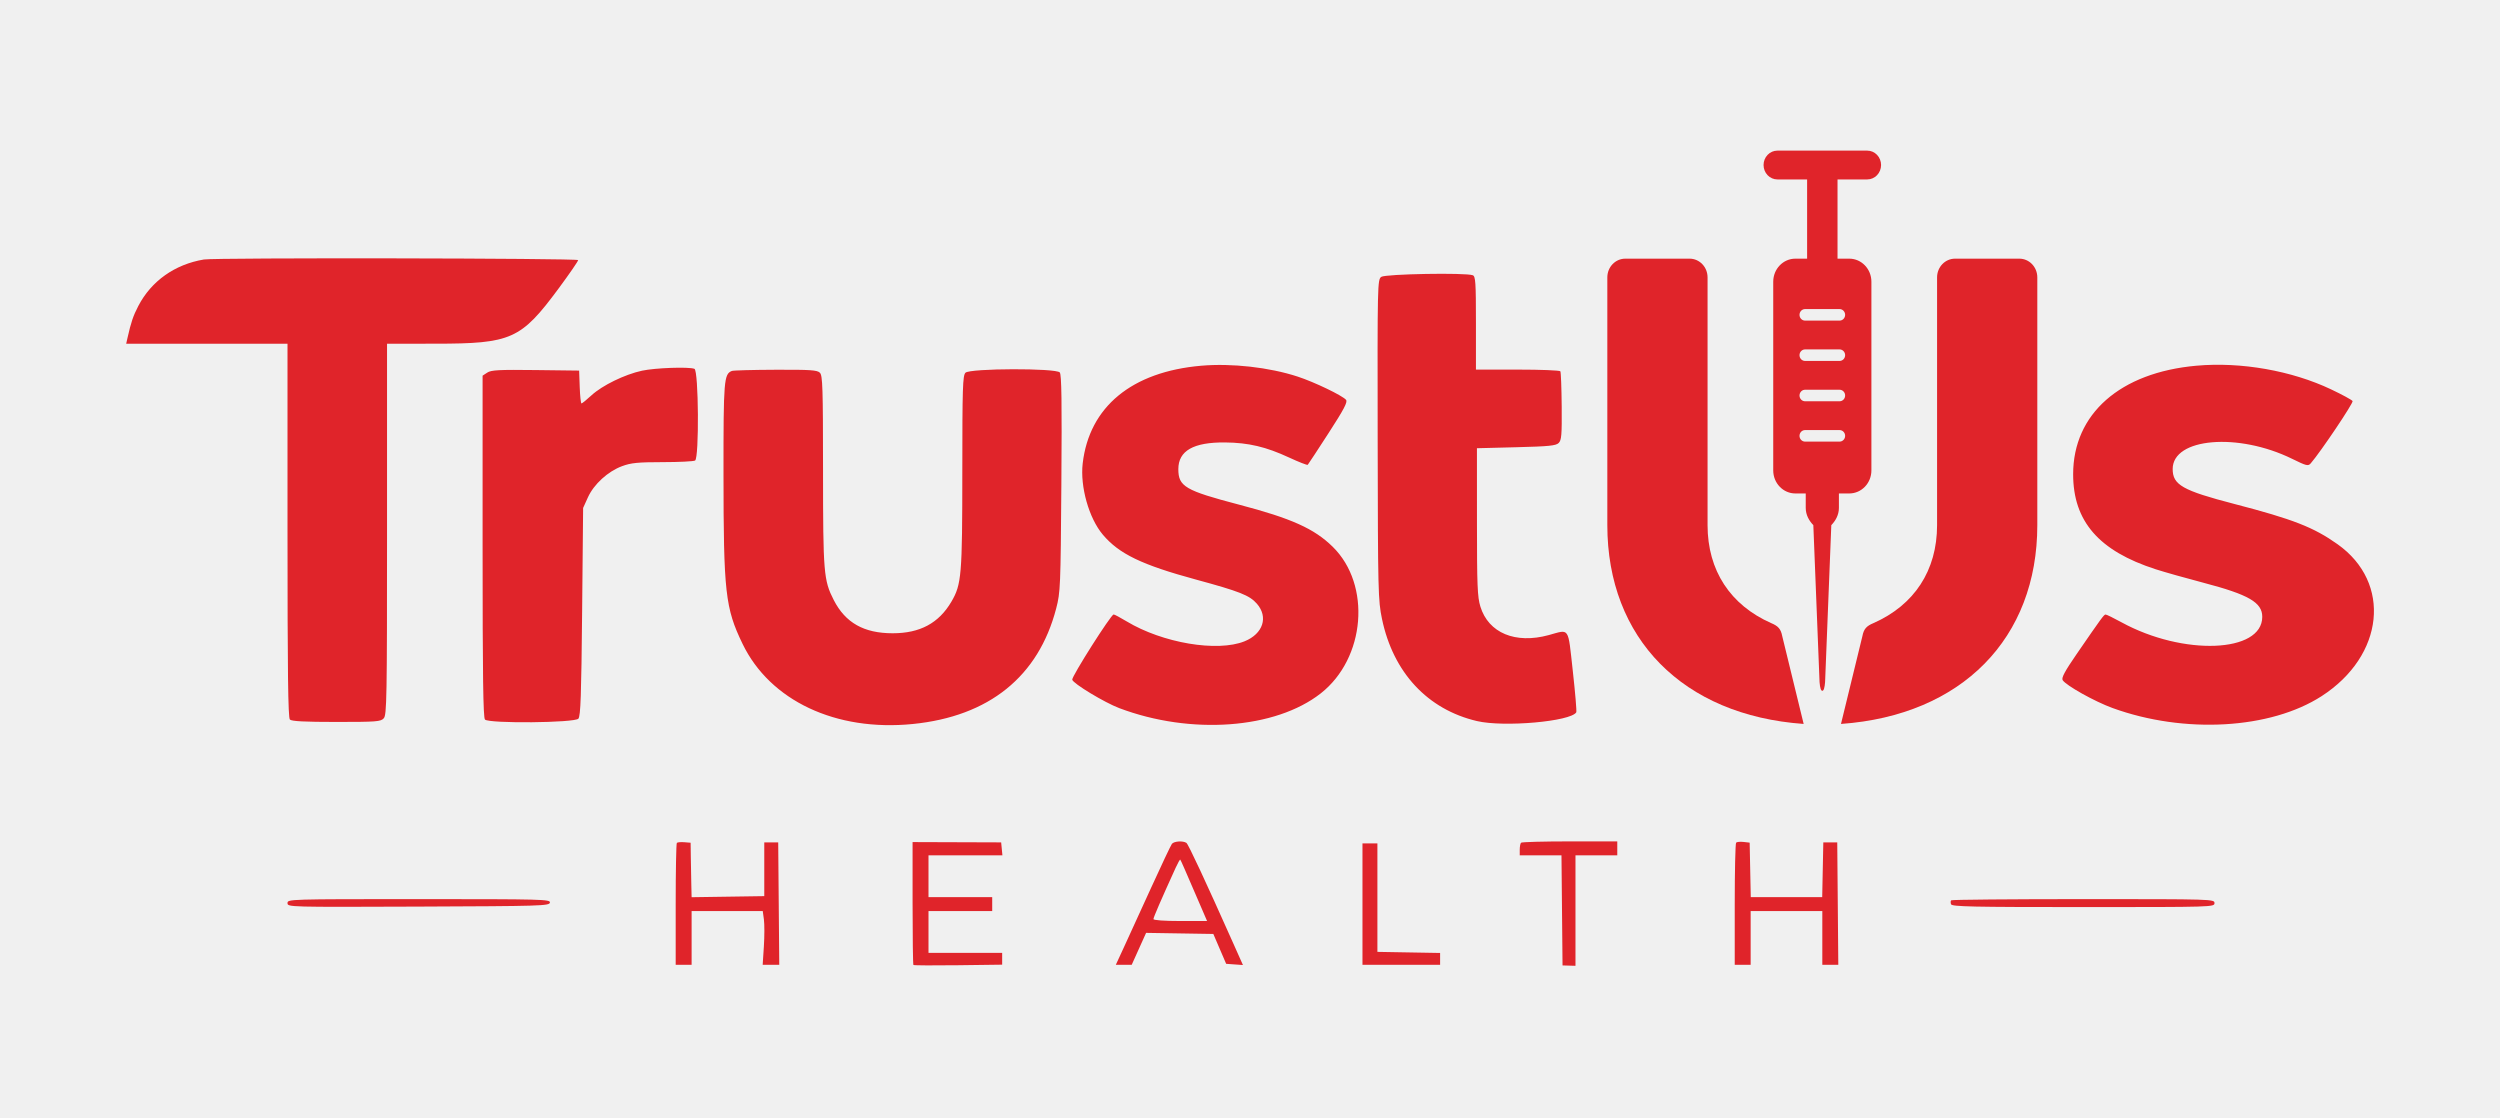
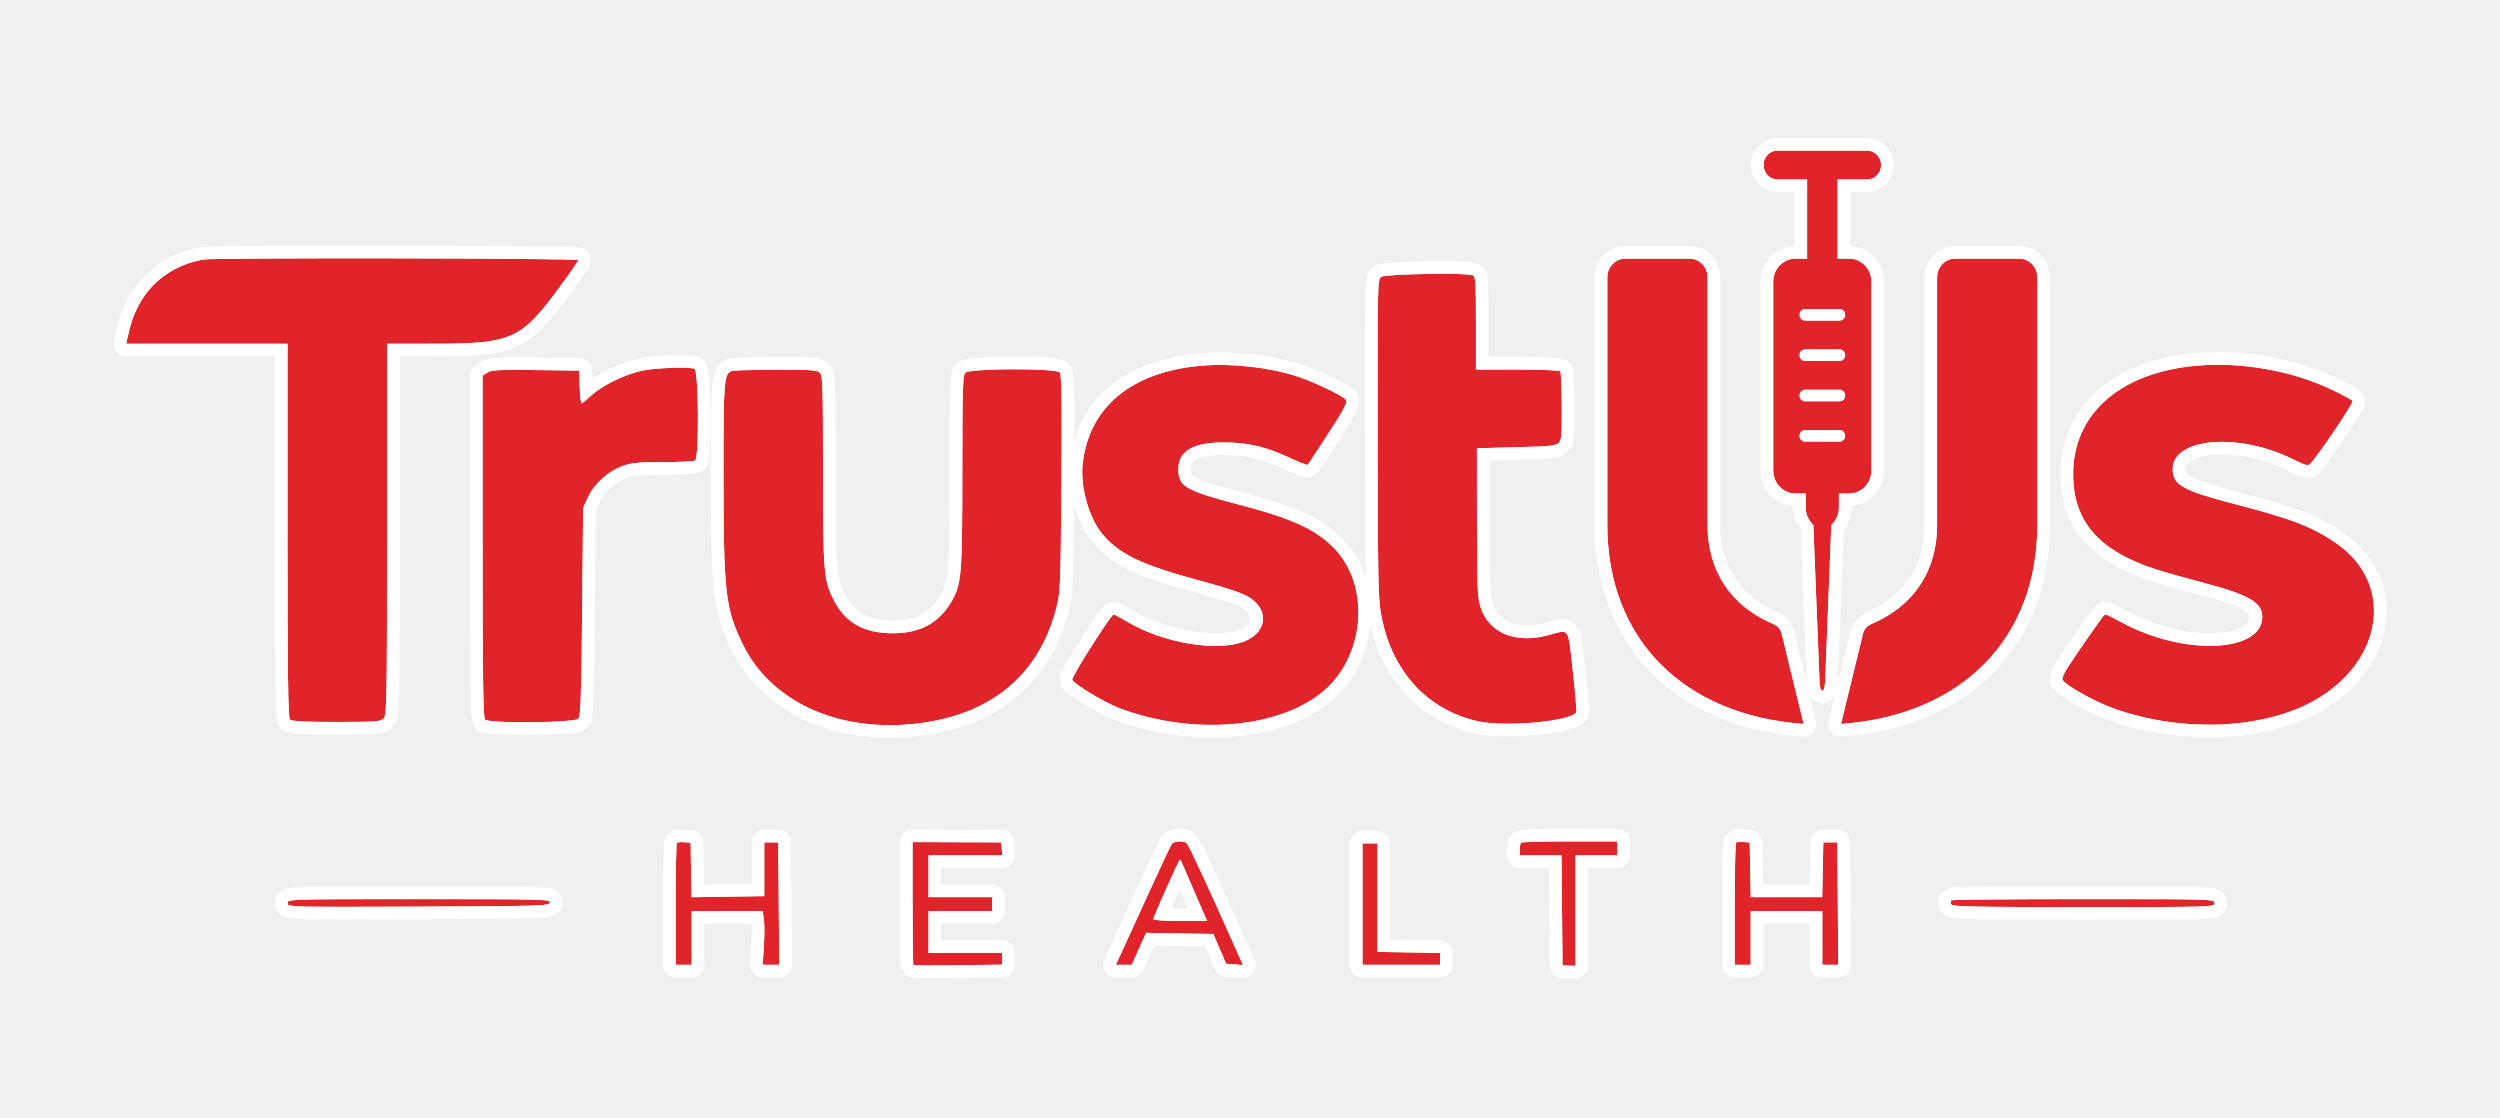
- <svg xmlns="http://www.w3.org/2000/svg" width="792" height="354" viewBox="0 0 792 354" fill="none">
-   <path d="M64.595 82.207C55.388 83.748 47.918 89.04 43.825 96.924C42.18 100.093 41.511 102.072 40.366 107.156L39.976 108.89H91.082V168.045C91.082 213.213 91.261 227.379 91.839 227.956C92.382 228.499 96.54 228.713 106.561 228.713C119.29 228.713 120.62 228.611 121.571 227.56C122.526 226.504 122.614 221.439 122.614 167.648V108.89L137.908 108.883C162.011 108.871 165.022 107.523 176.954 91.407C180.365 86.799 183.157 82.747 183.157 82.401C183.157 81.792 68.202 81.605 64.595 82.207ZM437.585 87.712C436.39 88.587 436.363 89.797 436.445 139.268C436.525 187.659 436.587 190.204 437.817 196.09C441.362 213.06 452.248 224.762 467.911 228.437C476.431 230.435 497.565 228.571 499.363 225.662C499.531 225.389 499.037 219.509 498.266 212.593C496.674 198.313 497.374 199.356 490.622 201.2C480.073 204.079 471.559 200.526 468.985 192.17C468.051 189.134 467.906 185.554 467.9 165.333L467.894 141.999L480.328 141.684C490.748 141.42 492.93 141.2 493.799 140.33C494.686 139.442 494.822 137.766 494.745 128.727C494.695 122.917 494.506 117.921 494.323 117.626C494.14 117.33 488.048 117.089 480.785 117.089H467.578V102.336C467.578 89.465 467.451 87.535 466.581 87.2C464.329 86.336 438.852 86.787 437.585 87.712ZM380.521 115.864C358.546 117.78 345.082 128.88 342.998 146.801C342.142 154.161 344.971 164.17 349.382 169.386C354.536 175.483 361.73 178.95 378.897 183.61C392.736 187.368 395.85 188.601 398.169 191.243C401.886 195.476 400.144 200.801 394.268 203.167C385.645 206.639 368.317 203.714 356.947 196.867C354.929 195.652 353.063 194.658 352.8 194.658C351.971 194.658 339.488 214.329 339.684 215.323C339.924 216.531 349.896 222.564 354.583 224.335C377.267 232.908 404.035 230.947 418.419 219.658C432.582 208.542 434.477 185.269 422.202 173.216C416.354 167.475 409.144 164.231 392.55 159.877C375.46 155.394 373.297 154.129 373.297 148.621C373.297 142.804 378.093 140.067 388.117 140.166C395.517 140.239 401.07 141.548 408.367 144.938C411.461 146.375 414.126 147.416 414.291 147.252C414.456 147.088 417.414 142.584 420.866 137.243C425.791 129.624 426.988 127.348 426.427 126.671C425.305 125.32 416.364 121.023 411.094 119.302C402.086 116.361 390.177 115.023 380.521 115.864ZM695.844 115.853C671.643 118.014 656.772 131.104 656.772 150.245C656.772 165.161 664.933 174.549 682.944 180.349C685.719 181.243 692.53 183.166 698.079 184.623C712.385 188.378 716.684 190.869 716.684 195.405C716.684 206.861 691.627 207.839 672.095 197.145C669.597 195.778 667.327 194.669 667.05 194.682C666.521 194.707 665.865 195.603 657.845 207.258C654.135 212.649 653.012 214.744 653.445 215.457C654.472 217.144 663.576 222.239 669.25 224.301C691.996 232.569 719.282 231.014 735.51 220.525C755.35 207.702 757.764 184.625 740.543 172.415C732.944 167.026 726.438 164.488 707.85 159.656C691.427 155.387 688.304 153.618 688.304 148.584C688.304 138.712 709.048 136.949 726.165 145.366C730.695 147.594 731.231 147.724 732.032 146.8C735.167 143.186 745.64 127.603 745.302 127.056C745.075 126.688 742.019 125.026 738.512 123.361C725.984 117.415 709.95 114.593 695.844 115.853ZM203.383 117.437C197.921 118.622 190.787 122.099 187.383 125.237C185.848 126.652 184.422 127.81 184.215 127.81C184.008 127.81 183.756 125.468 183.655 122.607L183.472 117.404L169.664 117.234C158.079 117.091 155.617 117.22 154.371 118.036L152.886 119.01V173.104C152.886 214.337 153.065 227.379 153.642 227.956C154.953 229.267 182.129 229.005 183.237 227.671C183.937 226.828 184.163 220.342 184.418 193.773L184.733 160.919L186.238 157.589C188.127 153.408 192.578 149.339 197.084 147.675C199.932 146.623 202.072 146.412 209.959 146.405C215.162 146.401 219.774 146.171 220.207 145.895C221.523 145.057 221.324 117.35 219.998 116.841C218.208 116.154 207.534 116.537 203.383 117.437ZM231.861 117.51C229.341 118.525 229.193 120.329 229.204 150.008C229.219 187.731 229.765 192.618 235.228 203.943C243.926 221.971 264.78 231.803 289.155 229.366C313.325 226.95 328.974 214.345 334.596 192.766C335.937 187.618 336.003 186.046 336.242 153.153C336.43 127.259 336.308 118.678 335.74 117.994C334.573 116.588 307.275 116.667 305.862 118.079C304.989 118.953 304.87 122.682 304.862 149.454C304.852 182.307 304.615 185.135 301.41 190.603C297.419 197.413 291.463 200.618 282.799 200.618C273.701 200.618 267.823 197.305 264.135 190.098C260.937 183.847 260.746 181.539 260.736 149.139C260.727 122.653 260.608 118.953 259.735 118.079C258.895 117.239 256.763 117.096 245.703 117.138C238.53 117.166 232.302 117.333 231.861 117.51ZM214.425 267.025C214.223 267.227 214.058 276.001 214.058 286.523V305.652H219.103V288.624H241.641L242.006 291.305C242.207 292.779 242.201 296.61 241.994 299.818L241.616 305.652H246.87L246.537 266.867H242.122V283.895L219.103 284.238L219.009 280.283C218.958 278.107 218.887 274.223 218.852 271.652L218.788 266.976L216.79 266.817C215.692 266.73 214.628 266.824 214.425 267.025ZM289.105 286.107C289.105 296.741 289.223 305.56 289.367 305.704C289.511 305.849 295.896 305.886 303.556 305.786L317.484 305.605V301.868H294.15V288.624H314.331V284.21H294.15V270.966H317.564L317.169 266.867L289.105 266.772V286.107ZM371.26 267.34C370.922 267.774 367.932 274.088 364.616 281.372C361.3 288.656 357.44 297.099 356.038 300.134L353.489 305.652H358.524L363.084 295.533L384.381 295.877L388.448 305.337L393.762 305.723L390.724 298.908C381.852 279.003 376.464 267.448 375.863 267.034C374.782 266.292 371.929 266.481 371.26 267.34ZM481.873 266.972C481.642 267.203 481.452 268.197 481.452 269.18V270.966H494.676L495.011 305.847L499.111 305.967V270.966H512.354V266.552H497.324C489.057 266.552 482.104 266.741 481.873 266.972ZM550.003 266.952C549.761 267.194 549.562 276.001 549.562 286.523V305.652H554.607V288.624H577.311V305.652H582.374L582.041 266.867H577.626L577.275 284.21H554.643L554.292 266.949L552.368 266.73C551.31 266.609 550.246 266.709 550.003 266.952ZM431.631 305.652H456.227V301.9L436.361 301.553V267.182L431.631 267.182V305.652ZM372.473 274.856C367.783 285.153 365.413 290.627 365.413 291.16C365.413 291.532 368.783 291.778 373.906 291.778H382.399L380.295 286.89C375.325 275.347 374.09 272.531 373.909 272.333C373.804 272.218 373.157 273.353 372.473 274.856ZM91.082 286.106C91.082 287.363 91.399 287.371 132.538 287.21C171.445 287.058 174.008 286.98 174.208 285.944C174.408 284.902 172.096 284.841 132.751 284.841C91.453 284.841 91.082 284.852 91.082 286.106ZM618.136 285.218C617.929 285.425 617.912 285.993 618.098 286.479C618.385 287.225 624.924 287.363 659.993 287.363C701.127 287.363 701.548 287.351 701.548 286.102C701.548 284.853 701.127 284.841 660.031 284.841C637.196 284.841 618.343 285.01 618.136 285.218Z" fill-rule="evenodd" clip-rule="evenodd" fill="#E0242A" />
-   <path d="M514.895 81.944C511.75 81.944 509.201 84.599 509.201 87.876V166.368C509.201 202.191 533.072 226.606 571.398 229.344L564.608 201.506C564.17 199.225 563.294 198.312 561.104 197.399C548.183 191.695 540.956 180.743 540.956 166.368V87.876C540.956 84.599 538.407 81.944 535.262 81.944H514.895Z" fill="#E0242A" />
-   <path d="M639.726 81.944C642.871 81.944 645.42 84.599 645.42 87.876V166.368C645.42 202.191 621.549 226.606 583.224 229.344L590.013 201.506C590.451 199.225 591.327 198.312 593.517 197.399C606.438 191.695 613.665 180.743 613.665 166.368V87.876C613.665 84.599 616.214 81.944 619.359 81.944H639.726Z" fill="#E0242A" />
-   <path d="M563.076 47.718H591.546C592.708 47.718 593.822 48.198 594.643 49.054C595.464 49.91 595.926 51.071 595.926 52.281C595.926 53.491 595.464 54.652 594.643 55.508C593.822 56.364 592.708 56.844 591.546 56.844H582.129V81.944H585.852C589.722 81.944 592.86 85.213 592.86 89.245V149.027C592.86 153.058 589.722 156.328 585.852 156.328H582.567V160.892C582.567 163.173 581.472 164.999 580.158 166.368L578.187 216.11C578.041 217.935 577.749 218.848 577.311 218.848C576.873 218.848 576.581 217.935 576.435 216.11L574.464 166.368C573.15 164.999 572.055 163.173 572.055 160.892V156.328H568.77C564.9 156.328 561.761 153.058 561.761 149.027V89.245C561.761 85.213 564.9 81.944 568.77 81.944H572.493V56.844H563.076C561.914 56.844 560.8 56.364 559.978 55.508C559.157 54.652 558.695 53.491 558.695 52.281C558.695 51.071 559.157 49.91 559.978 49.054C560.8 48.198 561.914 47.718 563.076 47.718ZM571.836 97.916H582.786C583.25 97.916 583.696 98.108 584.025 98.45C584.353 98.793 584.538 99.257 584.538 99.741C584.538 100.225 584.353 100.689 584.025 101.032C583.696 101.374 583.25 101.566 582.786 101.566H571.836C571.371 101.566 570.925 101.374 570.597 101.032C570.268 100.689 570.084 100.225 570.084 99.741C570.084 99.257 570.268 98.793 570.597 98.45C570.925 98.108 571.371 97.916 571.836 97.916ZM571.836 110.693H582.786C583.25 110.693 583.696 110.886 584.025 111.228C584.353 111.57 584.538 112.035 584.538 112.519C584.538 113.003 584.353 113.467 584.025 113.81C583.696 114.152 583.25 114.344 582.786 114.344H571.836C571.371 114.344 570.925 114.152 570.597 113.81C570.268 113.467 570.084 113.003 570.084 112.519C570.084 112.035 570.268 111.57 570.597 111.228C570.925 110.886 571.371 110.693 571.836 110.693ZM571.836 123.471H582.786C583.25 123.471 583.696 123.663 584.025 124.006C584.353 124.348 584.538 124.812 584.538 125.296C584.538 125.781 584.353 126.245 584.025 126.587C583.696 126.93 583.25 127.122 582.786 127.122H571.836C571.371 127.122 570.925 126.93 570.597 126.587C570.268 126.245 570.084 125.781 570.084 125.296C570.084 124.812 570.268 124.348 570.597 124.006C570.925 123.663 571.371 123.471 571.836 123.471ZM571.836 136.249H582.786C583.25 136.249 583.696 136.441 584.025 136.783C584.353 137.126 584.538 137.59 584.538 138.074C584.538 138.558 584.353 139.023 584.025 139.365C583.696 139.707 583.25 139.9 582.786 139.9H571.836C571.371 139.9 570.925 139.707 570.597 139.365C570.268 139.023 570.084 138.558 570.084 138.074C570.084 137.59 570.268 137.126 570.597 136.783C570.925 136.441 571.371 136.249 571.836 136.249Z" fill-rule="evenodd" clip-rule="evenodd" fill="#E0242A" />
+ <svg xmlns="http://www.w3.org/2000/svg" xmlns:xlink="http://www.w3.org/1999/xlink" width="792" height="354" viewBox="0 0 792 354" fill="none">
+   <use xlink:href="#stroke0_81_2" fill="#E0242A" />
+   <use xlink:href="#stroke1_81_2" fill="#E0242A" />
+   <use xlink:href="#stroke2_81_2" fill="#E0242A" />
+   <use xlink:href="#stroke3_81_2" fill="#E0242A" />
+   <mask id="stroke4_81_2" maskUnits="userSpaceOnUse" x="35.976" y="43.718" width="721" height="267" fill="black">
+     <rect fill="white" x="35.976" y="43.718" width="721" height="267" />
+     <use xlink:href="#stroke0_81_2" />
+     <use xlink:href="#stroke1_81_2" />
+     <use xlink:href="#stroke2_81_2" />
+     <use xlink:href="#stroke3_81_2" />
+   </mask>
+   <path d="M64.595 82.207C55.388 83.748 47.918 89.04 43.825 96.924C42.18 100.093 41.512 102.072 40.366 107.156L39.976 108.89H91.082V168.045C91.082 213.213 91.261 227.379 91.839 227.956C92.382 228.499 96.54 228.713 106.562 228.713C119.291 228.713 120.62 228.611 121.571 227.56C122.526 226.504 122.615 221.439 122.615 167.648V108.89L137.908 108.883C162.011 108.871 165.023 107.523 176.954 91.407C180.366 86.799 183.157 82.747 183.157 82.401C183.157 81.792 68.203 81.605 64.595 82.207ZM437.586 87.712C436.39 88.587 436.363 89.797 436.445 139.268C436.525 187.659 436.587 190.204 437.817 196.09C441.362 213.06 452.249 224.762 467.911 228.437C476.431 230.435 497.565 228.571 499.363 225.662C499.531 225.39 499.038 219.509 498.266 212.593C496.674 198.313 497.375 199.356 490.622 201.2C480.073 204.079 471.559 200.526 468.985 192.17C468.051 189.134 467.906 185.554 467.9 165.333L467.894 141.999L480.328 141.684C490.748 141.42 492.93 141.2 493.799 140.33C494.686 139.442 494.822 137.766 494.745 128.727C494.696 122.917 494.506 117.921 494.323 117.626C494.141 117.33 488.049 117.089 480.785 117.089H467.578V102.336C467.578 89.465 467.451 87.535 466.581 87.2C464.329 86.336 438.852 86.787 437.586 87.712ZM380.521 115.864C358.546 117.78 345.082 128.88 342.999 146.801C342.142 154.161 344.971 164.169 349.382 169.386C354.536 175.483 361.731 178.95 378.898 183.61C392.736 187.368 395.85 188.601 398.169 191.243C401.886 195.476 400.144 200.801 394.268 203.167C385.645 206.639 368.317 203.714 356.947 196.867C354.929 195.652 353.063 194.658 352.8 194.658C351.971 194.658 339.488 214.329 339.685 215.323C339.924 216.531 349.896 222.564 354.584 224.335C377.267 232.908 404.036 230.947 418.42 219.658C432.582 208.542 434.478 185.269 422.202 173.216C416.354 167.475 409.144 164.231 392.55 159.877C375.46 155.394 373.297 154.129 373.297 148.621C373.297 142.804 378.093 140.067 388.117 140.166C395.517 140.239 401.07 141.548 408.367 144.938C411.461 146.375 414.127 147.416 414.291 147.252C414.456 147.088 417.414 142.584 420.866 137.243C425.791 129.624 426.988 127.348 426.427 126.671C425.305 125.32 416.364 121.023 411.095 119.302C402.086 116.361 390.177 115.023 380.521 115.864ZM695.844 115.853C671.644 118.014 656.772 131.104 656.772 150.245C656.772 165.161 664.934 174.549 682.944 180.349C685.719 181.243 692.53 183.166 698.08 184.623C712.385 188.378 716.684 190.869 716.684 195.405C716.684 206.861 691.628 207.839 672.095 197.145C669.597 195.778 667.327 194.669 667.05 194.682C666.522 194.707 665.866 195.603 657.845 207.258C654.136 212.649 653.012 214.744 653.446 215.457C654.472 217.144 663.576 222.239 669.25 224.301C691.997 232.569 719.283 231.014 735.51 220.525C755.351 207.702 757.764 184.625 740.543 172.415C732.944 167.026 726.439 164.488 707.85 159.656C691.428 155.387 688.305 153.618 688.305 148.584C688.305 138.712 709.049 136.949 726.166 145.366C730.696 147.594 731.231 147.724 732.032 146.8C735.167 143.186 745.641 127.603 745.302 127.056C745.075 126.688 742.019 125.026 738.512 123.361C725.985 117.415 709.95 114.593 695.844 115.853ZM203.383 117.437C197.921 118.622 190.788 122.099 187.383 125.237C185.848 126.652 184.423 127.81 184.216 127.81C184.008 127.81 183.756 125.468 183.655 122.607L183.472 117.404L169.664 117.234C158.079 117.091 155.617 117.22 154.371 118.036L152.886 119.01V173.104C152.886 214.337 153.066 227.379 153.643 227.956C154.953 229.267 182.129 229.005 183.238 227.671C183.937 226.828 184.163 220.342 184.418 193.773L184.733 160.919L186.238 157.589C188.128 153.408 192.579 149.339 197.085 147.675C199.932 146.623 202.072 146.412 209.959 146.405C215.162 146.401 219.774 146.171 220.207 145.895C221.523 145.057 221.324 117.35 219.998 116.841C218.208 116.154 207.534 116.537 203.383 117.437ZM231.861 117.51C229.341 118.525 229.193 120.329 229.205 150.008C229.219 187.731 229.765 192.618 235.229 203.943C243.926 221.971 264.78 231.803 289.155 229.366C313.325 226.95 328.974 214.345 334.596 192.766C335.937 187.618 336.003 186.046 336.242 153.153C336.43 127.259 336.308 118.678 335.74 117.994C334.573 116.588 307.276 116.667 305.862 118.079C304.99 118.953 304.87 122.682 304.862 149.454C304.852 182.307 304.615 185.135 301.411 190.603C297.419 197.413 291.463 200.618 282.799 200.618C273.701 200.618 267.824 197.305 264.136 190.098C260.938 183.847 260.746 181.539 260.736 149.139C260.728 122.653 260.608 118.953 259.736 118.079C258.895 117.239 256.763 117.096 245.704 117.138C238.531 117.166 232.302 117.333 231.861 117.51ZM214.426 267.025C214.224 267.227 214.058 276.001 214.058 286.523V305.652H219.104V288.624H241.641L242.006 291.305C242.207 292.779 242.202 296.61 241.994 299.818L241.616 305.652H246.87L246.537 266.867H242.122V283.895L219.104 284.238L219.01 280.283C218.959 278.107 218.887 274.223 218.852 271.652L218.788 266.976L216.79 266.817C215.692 266.73 214.628 266.824 214.426 267.025ZM289.105 286.107C289.105 296.741 289.223 305.56 289.367 305.704C289.511 305.849 295.896 305.886 303.557 305.786L317.485 305.605V301.868H294.151V288.624H314.331V284.21H294.151V270.966H317.565L317.169 266.867L289.105 266.772V286.107ZM371.26 267.34C370.922 267.774 367.932 274.088 364.616 281.372C361.301 288.656 357.44 297.099 356.038 300.134L353.489 305.652H358.524L363.085 295.533L384.381 295.877L388.448 305.337L393.762 305.723L390.725 298.908C381.852 279.003 376.464 267.448 375.863 267.034C374.783 266.292 371.93 266.481 371.26 267.34ZM481.873 266.972C481.642 267.203 481.453 268.197 481.453 269.18V270.966H494.676L495.012 305.847L499.111 305.967V270.966H512.354V266.552H497.324C489.057 266.552 482.104 266.741 481.873 266.972ZM550.003 266.952C549.761 267.194 549.562 276.001 549.562 286.523V305.652H554.608V288.624H577.311V305.652H582.374L582.041 266.867H577.626L577.276 284.21H554.643L554.292 266.949L552.368 266.73C551.311 266.609 550.246 266.709 550.003 266.952ZM431.632 305.652V267.182L436.361 267.182V301.553L456.227 301.9V305.652H431.632ZM372.473 274.856C367.784 285.153 365.414 290.627 365.414 291.16C365.414 291.532 368.783 291.778 373.907 291.778H382.399L380.295 286.89C375.326 275.347 374.09 272.531 373.909 272.333C373.804 272.218 373.157 273.353 372.473 274.856ZM91.082 286.106C91.082 287.363 91.4 287.371 132.539 287.21C171.446 287.058 174.008 286.98 174.208 285.944C174.408 284.902 172.097 284.841 132.751 284.841C91.453 284.841 91.082 284.852 91.082 286.106ZM618.136 285.218C617.929 285.425 617.912 285.993 618.099 286.479C618.385 287.225 624.925 287.363 659.993 287.363C701.128 287.363 701.548 287.351 701.548 286.102C701.548 284.853 701.128 284.841 660.031 284.841C637.196 284.841 618.343 285.01 618.136 285.218ZM514.895 81.944C511.75 81.944 509.201 84.599 509.201 87.876V166.368C509.201 202.191 533.072 226.606 571.398 229.344L564.609 201.506C564.171 199.225 563.295 198.312 561.105 197.399C548.184 191.695 540.956 180.743 540.956 166.368V87.876C540.956 84.599 538.407 81.944 535.262 81.944H514.895ZM639.727 81.944C642.872 81.944 645.421 84.599 645.421 87.876V166.368C645.421 202.191 621.549 226.606 583.224 229.344L590.013 201.506C590.451 199.225 591.327 198.312 593.517 197.399C606.438 191.695 613.665 180.743 613.665 166.368V87.876C613.665 84.599 616.214 81.944 619.359 81.944H639.727ZM563.076 47.718H591.546C592.708 47.718 593.822 48.198 594.643 49.054C595.465 49.91 595.926 51.071 595.926 52.281C595.926 53.491 595.465 54.652 594.643 55.508C593.822 56.364 592.708 56.844 591.546 56.844H582.129V81.944H585.852C589.722 81.944 592.86 85.213 592.86 89.245V149.027C592.86 153.058 589.722 156.328 585.852 156.328H582.567V160.892C582.567 163.173 581.472 164.999 580.158 166.368L578.187 216.11C578.041 217.935 577.749 218.848 577.311 218.848C576.873 218.848 576.581 217.935 576.435 216.11L574.464 166.368C573.15 164.999 572.055 163.173 572.055 160.892V156.328H568.77C564.9 156.328 561.762 153.058 561.762 149.027V89.245C561.762 85.213 564.9 81.944 568.77 81.944H572.493V56.844H563.076C561.914 56.844 560.8 56.364 559.979 55.508C559.157 54.652 558.696 53.491 558.696 52.281C558.696 51.071 559.157 49.91 559.979 49.054C560.8 48.198 561.914 47.718 563.076 47.718ZM571.836 97.916H582.786C583.251 97.916 583.696 98.108 584.025 98.45C584.353 98.793 584.538 99.257 584.538 99.741C584.538 100.225 584.353 100.689 584.025 101.032C583.696 101.374 583.251 101.566 582.786 101.566H571.836C571.371 101.566 570.926 101.374 570.597 101.032C570.268 100.689 570.084 100.225 570.084 99.741C570.084 99.257 570.268 98.793 570.597 98.45C570.926 98.108 571.371 97.916 571.836 97.916ZM571.836 110.693H582.786C583.251 110.693 583.696 110.886 584.025 111.228C584.353 111.57 584.538 112.035 584.538 112.519C584.538 113.003 584.353 113.467 584.025 113.81C583.696 114.152 583.251 114.344 582.786 114.344H571.836C571.371 114.344 570.926 114.152 570.597 113.81C570.268 113.467 570.084 113.003 570.084 112.519C570.084 112.035 570.268 111.57 570.597 111.228C570.926 110.886 571.371 110.693 571.836 110.693ZM571.836 123.471H582.786C583.251 123.471 583.696 123.663 584.025 124.006C584.353 124.348 584.538 124.812 584.538 125.296C584.538 125.781 584.353 126.245 584.025 126.587C583.696 126.93 583.251 127.122 582.786 127.122H571.836C571.371 127.122 570.926 126.93 570.597 126.587C570.268 126.245 570.084 125.781 570.084 125.296C570.084 124.812 570.268 124.348 570.597 124.006C570.926 123.663 571.371 123.471 571.836 123.471ZM571.836 136.249H582.786C583.251 136.249 583.696 136.441 584.025 136.783C584.353 137.126 584.538 137.59 584.538 138.074C584.538 138.558 584.353 139.023 584.025 139.365C583.696 139.707 583.251 139.9 582.786 139.9H571.836C571.371 139.9 570.926 139.707 570.597 139.365C570.268 139.023 570.084 138.558 570.084 138.074C570.084 137.59 570.268 137.126 570.597 136.783C570.926 136.441 571.371 136.249 571.836 136.249Z" stroke-width="8" stroke-linejoin="round" stroke="white" mask="url(#stroke4_81_2)" />
+   <defs>
+     <path id="stroke0_81_2" d="M64.595 82.207C55.388 83.748 47.918 89.04 43.825 96.924C42.18 100.093 41.512 102.072 40.366 107.156L39.976 108.89H91.082V168.045C91.082 213.213 91.261 227.379 91.839 227.956C92.382 228.499 96.54 228.713 106.562 228.713C119.291 228.713 120.62 228.611 121.571 227.56C122.526 226.504 122.615 221.439 122.615 167.648V108.89L137.908 108.883C162.011 108.871 165.023 107.523 176.954 91.407C180.366 86.799 183.157 82.747 183.157 82.401C183.157 81.792 68.203 81.605 64.595 82.207ZM437.586 87.712C436.39 88.587 436.363 89.797 436.445 139.268C436.525 187.659 436.587 190.204 437.817 196.09C441.362 213.06 452.249 224.762 467.911 228.437C476.431 230.435 497.565 228.571 499.363 225.662C499.531 225.389 499.038 219.509 498.266 212.593C496.674 198.313 497.375 199.356 490.622 201.2C480.073 204.079 471.559 200.526 468.985 192.17C468.051 189.134 467.906 185.554 467.9 165.333L467.894 141.999L480.328 141.684C490.748 141.42 492.93 141.2 493.799 140.33C494.686 139.442 494.822 137.766 494.745 128.727C494.696 122.917 494.506 117.921 494.323 117.626C494.141 117.33 488.049 117.089 480.785 117.089H467.578V102.336C467.578 89.465 467.451 87.535 466.581 87.2C464.329 86.336 438.852 86.787 437.586 87.712ZM380.521 115.864C358.546 117.78 345.082 128.88 342.999 146.801C342.142 154.161 344.971 164.17 349.382 169.386C354.536 175.483 361.731 178.95 378.898 183.61C392.736 187.368 395.85 188.601 398.169 191.243C401.887 195.476 400.144 200.801 394.268 203.167C385.645 206.639 368.317 203.714 356.947 196.867C354.929 195.652 353.063 194.658 352.8 194.658C351.971 194.658 339.488 214.329 339.685 215.323C339.924 216.531 349.896 222.564 354.584 224.335C377.267 232.908 404.036 230.947 418.42 219.658C432.582 208.542 434.478 185.269 422.202 173.216C416.354 167.475 409.144 164.231 392.55 159.877C375.46 155.394 373.297 154.129 373.297 148.621C373.297 142.804 378.093 140.067 388.117 140.166C395.517 140.239 401.07 141.548 408.367 144.938C411.461 146.375 414.127 147.416 414.291 147.252C414.456 147.088 417.414 142.584 420.866 137.243C425.791 129.624 426.988 127.348 426.427 126.671C425.305 125.32 416.364 121.023 411.095 119.302C402.086 116.361 390.177 115.023 380.521 115.864ZM695.844 115.853C671.644 118.014 656.772 131.104 656.772 150.245C656.772 165.161 664.934 174.549 682.944 180.349C685.719 181.243 692.53 183.166 698.08 184.623C712.385 188.378 716.684 190.869 716.684 195.405C716.684 206.861 691.628 207.839 672.095 197.145C669.597 195.778 667.327 194.669 667.05 194.682C666.522 194.707 665.866 195.603 657.845 207.258C654.136 212.649 653.012 214.744 653.446 215.457C654.472 217.144 663.576 222.239 669.25 224.301C691.997 232.569 719.283 231.014 735.51 220.525C755.351 207.702 757.764 184.625 740.543 172.415C732.944 167.026 726.439 164.488 707.85 159.656C691.428 155.387 688.305 153.618 688.305 148.584C688.305 138.712 709.049 136.949 726.166 145.366C730.695 147.594 731.231 147.724 732.032 146.8C735.167 143.186 745.641 127.603 745.302 127.056C745.075 126.688 742.019 125.026 738.512 123.361C725.985 117.415 709.95 114.593 695.844 115.853ZM203.383 117.437C197.921 118.622 190.788 122.099 187.383 125.237C185.848 126.652 184.423 127.81 184.216 127.81C184.008 127.81 183.756 125.468 183.655 122.607L183.472 117.404L169.664 117.234C158.079 117.091 155.617 117.22 154.371 118.036L152.886 119.01V173.104C152.886 214.337 153.066 227.379 153.643 227.956C154.953 229.267 182.129 229.005 183.238 227.671C183.937 226.828 184.163 220.342 184.418 193.773L184.733 160.919L186.238 157.589C188.128 153.408 192.579 149.339 197.085 147.675C199.932 146.623 202.072 146.412 209.959 146.405C215.162 146.401 219.774 146.171 220.207 145.895C221.523 145.057 221.324 117.35 219.998 116.841C218.208 116.154 207.534 116.537 203.383 117.437ZM231.861 117.51C229.341 118.525 229.193 120.329 229.205 150.008C229.219 187.731 229.765 192.618 235.229 203.943C243.926 221.971 264.78 231.803 289.155 229.366C313.325 226.95 328.974 214.345 334.596 192.766C335.937 187.618 336.003 186.046 336.242 153.153C336.43 127.259 336.308 118.678 335.74 117.994C334.573 116.588 307.276 116.667 305.862 118.079C304.99 118.953 304.87 122.682 304.862 149.454C304.852 182.307 304.615 185.135 301.411 190.603C297.419 197.413 291.463 200.618 282.799 200.618C273.701 200.618 267.824 197.305 264.136 190.098C260.938 183.847 260.746 181.539 260.736 149.139C260.728 122.653 260.608 118.953 259.736 118.079C258.895 117.239 256.763 117.096 245.704 117.138C238.531 117.166 232.302 117.333 231.861 117.51ZM214.426 267.025C214.224 267.227 214.058 276.001 214.058 286.523V305.652H219.104V288.624H241.641L242.006 291.305C242.207 292.779 242.202 296.61 241.994 299.818L241.616 305.652H246.87L246.537 266.867H242.122V283.895L219.104 284.238L219.01 280.283C218.959 278.107 218.887 274.223 218.852 271.652L218.788 266.976L216.79 266.817C215.692 266.73 214.628 266.824 214.426 267.025ZM289.105 286.107C289.105 296.741 289.223 305.56 289.367 305.704C289.511 305.849 295.896 305.886 303.557 305.786L317.485 305.605V301.868H294.151V288.624H314.331V284.21H294.151V270.966H317.565L317.169 266.867L289.105 266.772V286.107ZM371.26 267.34C370.922 267.774 367.932 274.088 364.616 281.372C361.301 288.656 357.44 297.099 356.038 300.134L353.489 305.652H358.524L363.085 295.533L384.381 295.877L388.448 305.337L393.762 305.723L390.725 298.908C381.852 279.003 376.464 267.448 375.863 267.034C374.783 266.292 371.93 266.481 371.26 267.34ZM481.873 266.972C481.642 267.203 481.453 268.197 481.453 269.18V270.966H494.676L495.012 305.847L499.111 305.967V270.966H512.354V266.552H497.324C489.057 266.552 482.104 266.741 481.873 266.972ZM550.003 266.952C549.761 267.194 549.562 276.001 549.562 286.523V305.652H554.608V288.624H577.311V305.652H582.374L582.041 266.867H577.626L577.276 284.21H554.643L554.292 266.949L552.368 266.73C551.311 266.609 550.246 266.709 550.003 266.952ZM431.632 305.652H456.227V301.9L436.361 301.553V267.182L431.632 267.182V305.652ZM372.473 274.856C367.784 285.153 365.414 290.627 365.414 291.16C365.414 291.532 368.783 291.778 373.907 291.778H382.399L380.295 286.89C375.326 275.347 374.09 272.531 373.909 272.333C373.804 272.218 373.157 273.353 372.473 274.856ZM91.082 286.106C91.082 287.363 91.4 287.371 132.539 287.21C171.446 287.058 174.008 286.98 174.208 285.944C174.408 284.902 172.097 284.841 132.751 284.841C91.453 284.841 91.082 284.852 91.082 286.106ZM618.136 285.218C617.929 285.425 617.912 285.993 618.099 286.479C618.385 287.225 624.925 287.363 659.993 287.363C701.128 287.363 701.548 287.351 701.548 286.102C701.548 284.853 701.128 284.841 660.031 284.841C637.196 284.841 618.343 285.01 618.136 285.218Z" fill-rule="evenodd" clip-rule="evenodd" />
+     <path id="stroke1_81_2" d="M514.895 81.944C511.75 81.944 509.201 84.599 509.201 87.876V166.368C509.201 202.191 533.072 226.606 571.398 229.344L564.609 201.506C564.171 199.225 563.295 198.312 561.105 197.399C548.184 191.695 540.956 180.743 540.956 166.368V87.876C540.956 84.599 538.407 81.944 535.262 81.944H514.895Z" />
+     <path id="stroke2_81_2" d="M639.727 81.944C642.872 81.944 645.421 84.599 645.421 87.876V166.368C645.421 202.191 621.549 226.606 583.224 229.344L590.013 201.506C590.451 199.225 591.327 198.312 593.517 197.399C606.438 191.695 613.665 180.743 613.665 166.368V87.876C613.665 84.599 616.214 81.944 619.359 81.944H639.727Z" />
+     <path id="stroke3_81_2" d="M563.076 47.718H591.546C592.708 47.718 593.822 48.198 594.643 49.054C595.465 49.91 595.926 51.071 595.926 52.281C595.926 53.491 595.465 54.652 594.643 55.508C593.822 56.364 592.708 56.844 591.546 56.844H582.129V81.944H585.852C589.722 81.944 592.86 85.213 592.86 89.245V149.027C592.86 153.058 589.722 156.328 585.852 156.328H582.567V160.892C582.567 163.173 581.472 164.999 580.158 166.368L578.187 216.11C578.041 217.935 577.749 218.848 577.311 218.848C576.873 218.848 576.581 217.935 576.435 216.11L574.464 166.368C573.15 164.999 572.055 163.173 572.055 160.892V156.328H568.77C564.9 156.328 561.762 153.058 561.762 149.027V89.245C561.762 85.213 564.9 81.944 568.77 81.944H572.493V56.844H563.076C561.914 56.844 560.8 56.364 559.979 55.508C559.157 54.652 558.696 53.491 558.696 52.281C558.696 51.071 559.157 49.91 559.979 49.054C560.8 48.198 561.914 47.718 563.076 47.718ZM571.836 97.916H582.786C583.251 97.916 583.696 98.108 584.025 98.45C584.353 98.793 584.538 99.257 584.538 99.741C584.538 100.225 584.353 100.689 584.025 101.032C583.696 101.374 583.251 101.566 582.786 101.566H571.836C571.371 101.566 570.926 101.374 570.597 101.032C570.268 100.689 570.084 100.225 570.084 99.741C570.084 99.257 570.268 98.793 570.597 98.45C570.926 98.108 571.371 97.916 571.836 97.916ZM571.836 110.693H582.786C583.251 110.693 583.696 110.886 584.025 111.228C584.353 111.57 584.538 112.035 584.538 112.519C584.538 113.003 584.353 113.467 584.025 113.81C583.696 114.152 583.251 114.344 582.786 114.344H571.836C571.371 114.344 570.926 114.152 570.597 113.81C570.268 113.467 570.084 113.003 570.084 112.519C570.084 112.035 570.268 111.57 570.597 111.228C570.926 110.886 571.371 110.693 571.836 110.693ZM571.836 123.471H582.786C583.251 123.471 583.696 123.663 584.025 124.006C584.353 124.348 584.538 124.812 584.538 125.296C584.538 125.781 584.353 126.245 584.025 126.587C583.696 126.93 583.251 127.122 582.786 127.122H571.836C571.371 127.122 570.926 126.93 570.597 126.587C570.268 126.245 570.084 125.781 570.084 125.296C570.084 124.812 570.268 124.348 570.597 124.006C570.926 123.663 571.371 123.471 571.836 123.471ZM571.836 136.249H582.786C583.251 136.249 583.696 136.441 584.025 136.783C584.353 137.126 584.538 137.59 584.538 138.074C584.538 138.558 584.353 139.023 584.025 139.365C583.696 139.707 583.251 139.9 582.786 139.9H571.836C571.371 139.9 570.926 139.707 570.597 139.365C570.268 139.023 570.084 138.558 570.084 138.074C570.084 137.59 570.268 137.126 570.597 136.783C570.926 136.441 571.371 136.249 571.836 136.249Z" fill-rule="evenodd" clip-rule="evenodd" />
+   </defs>
</svg>
